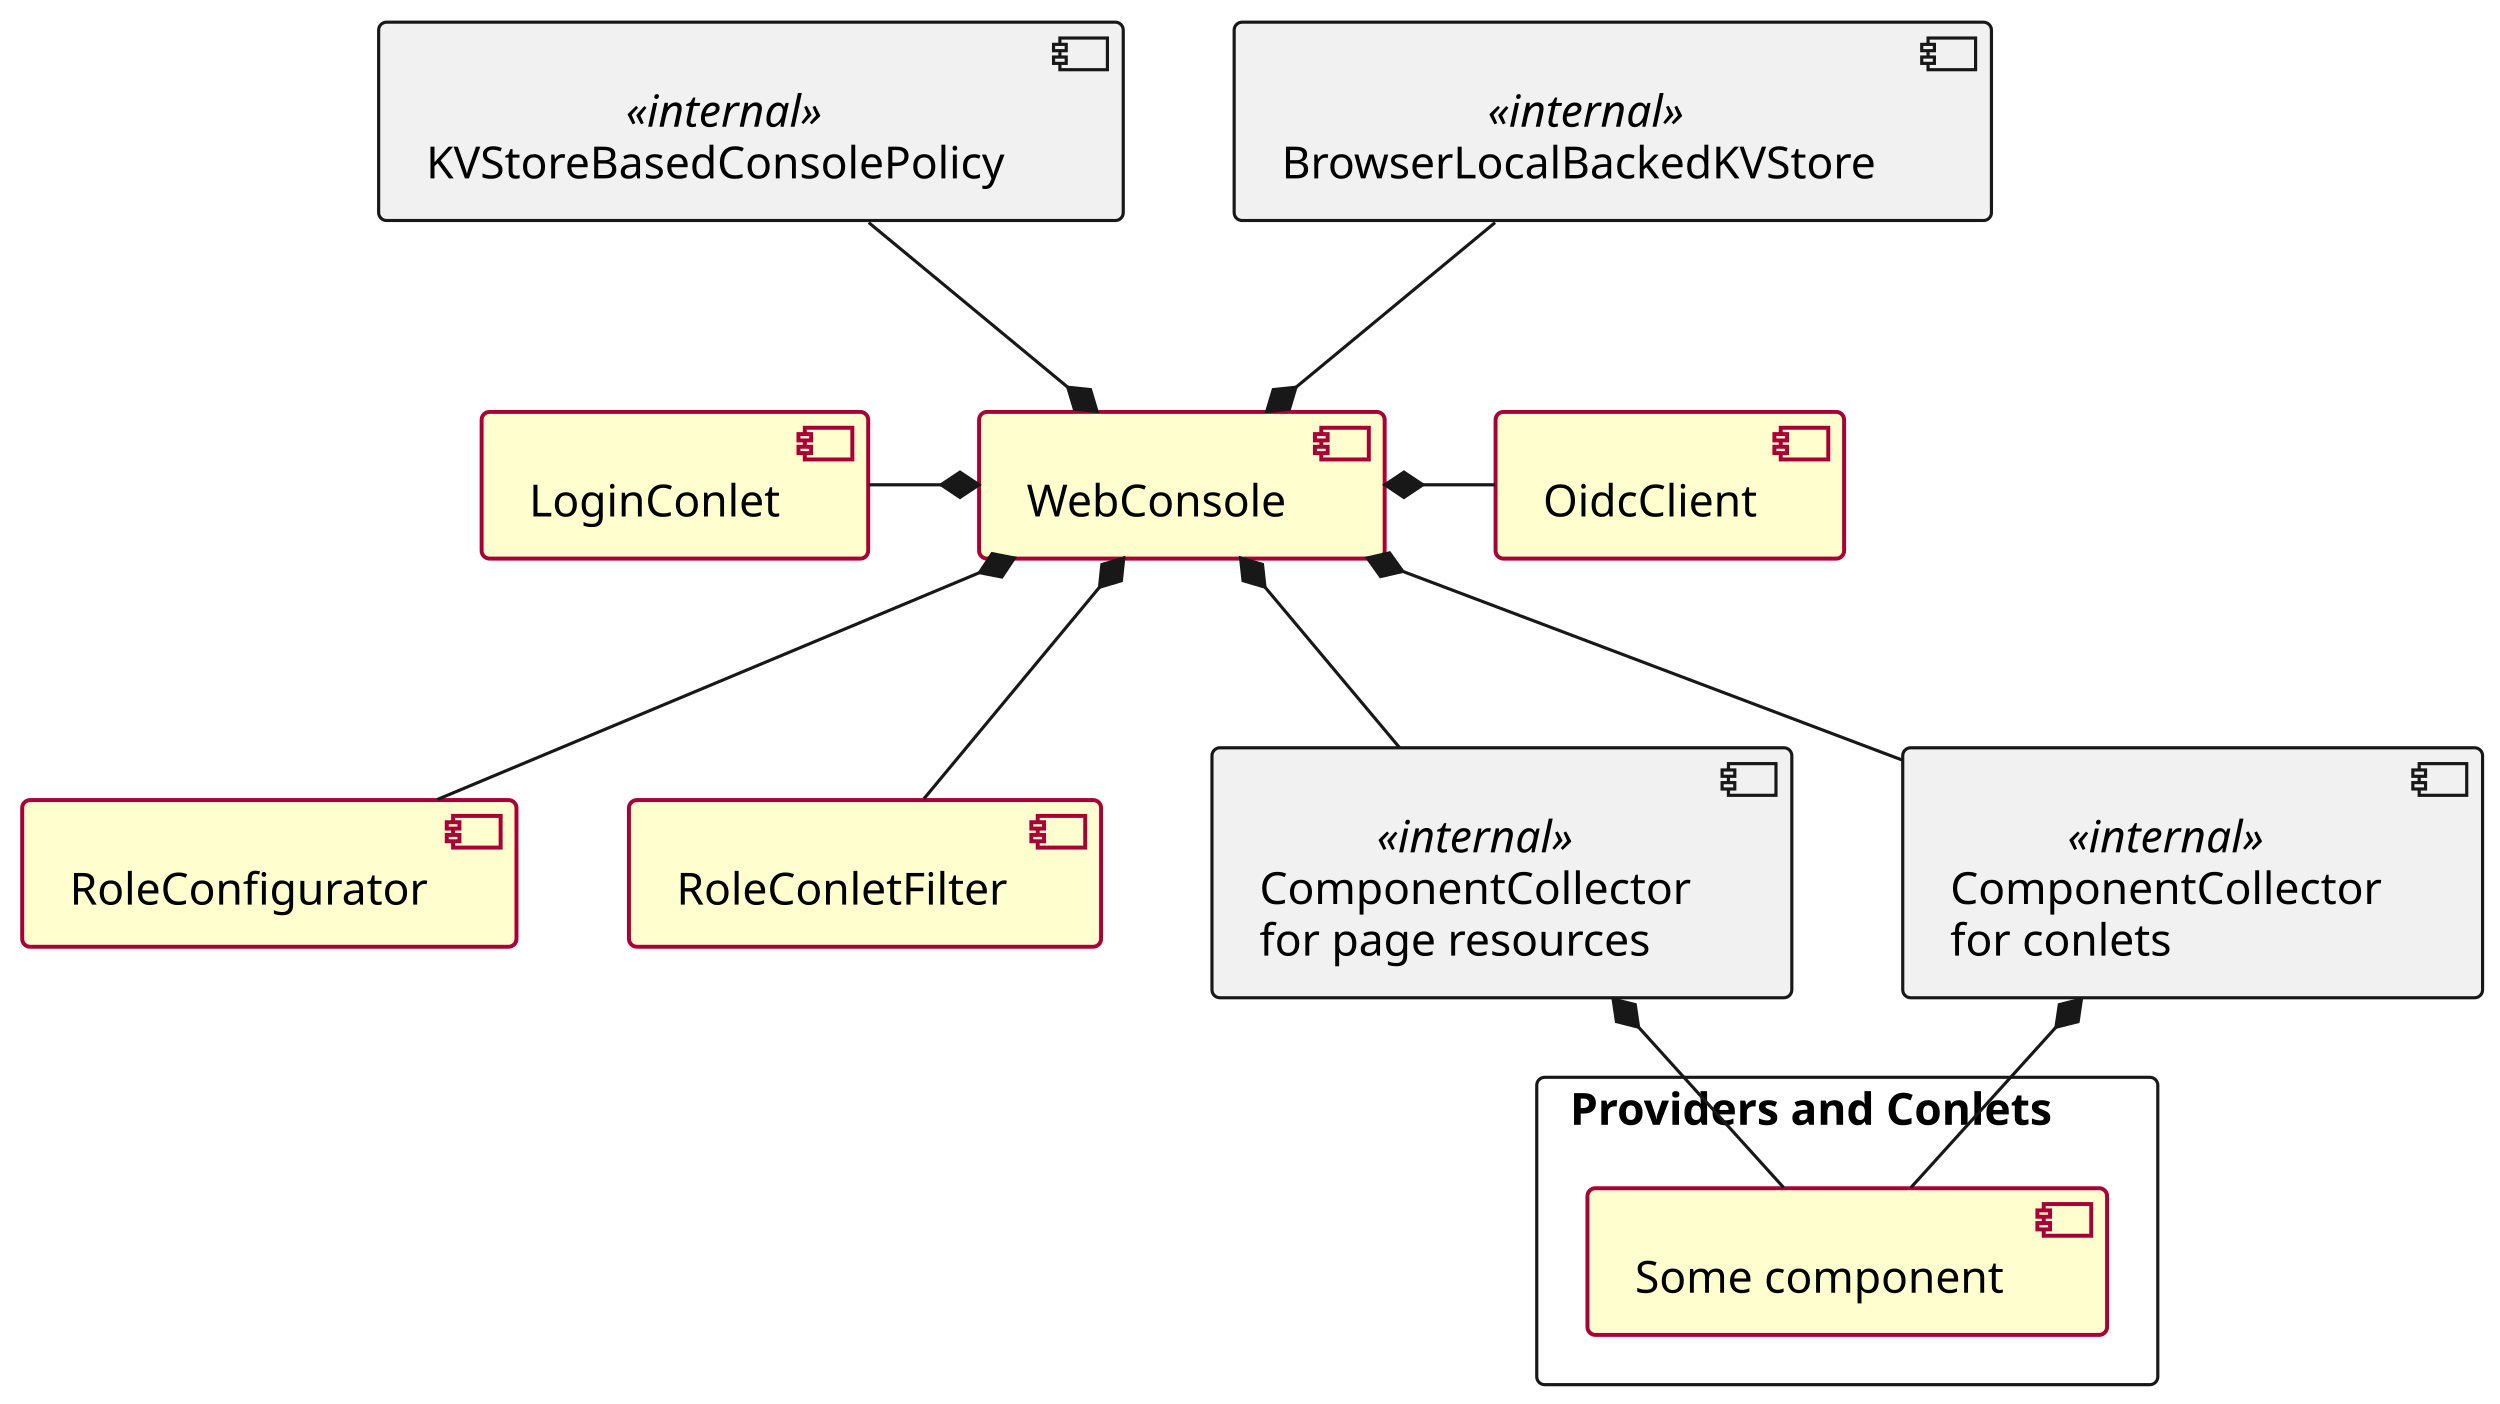
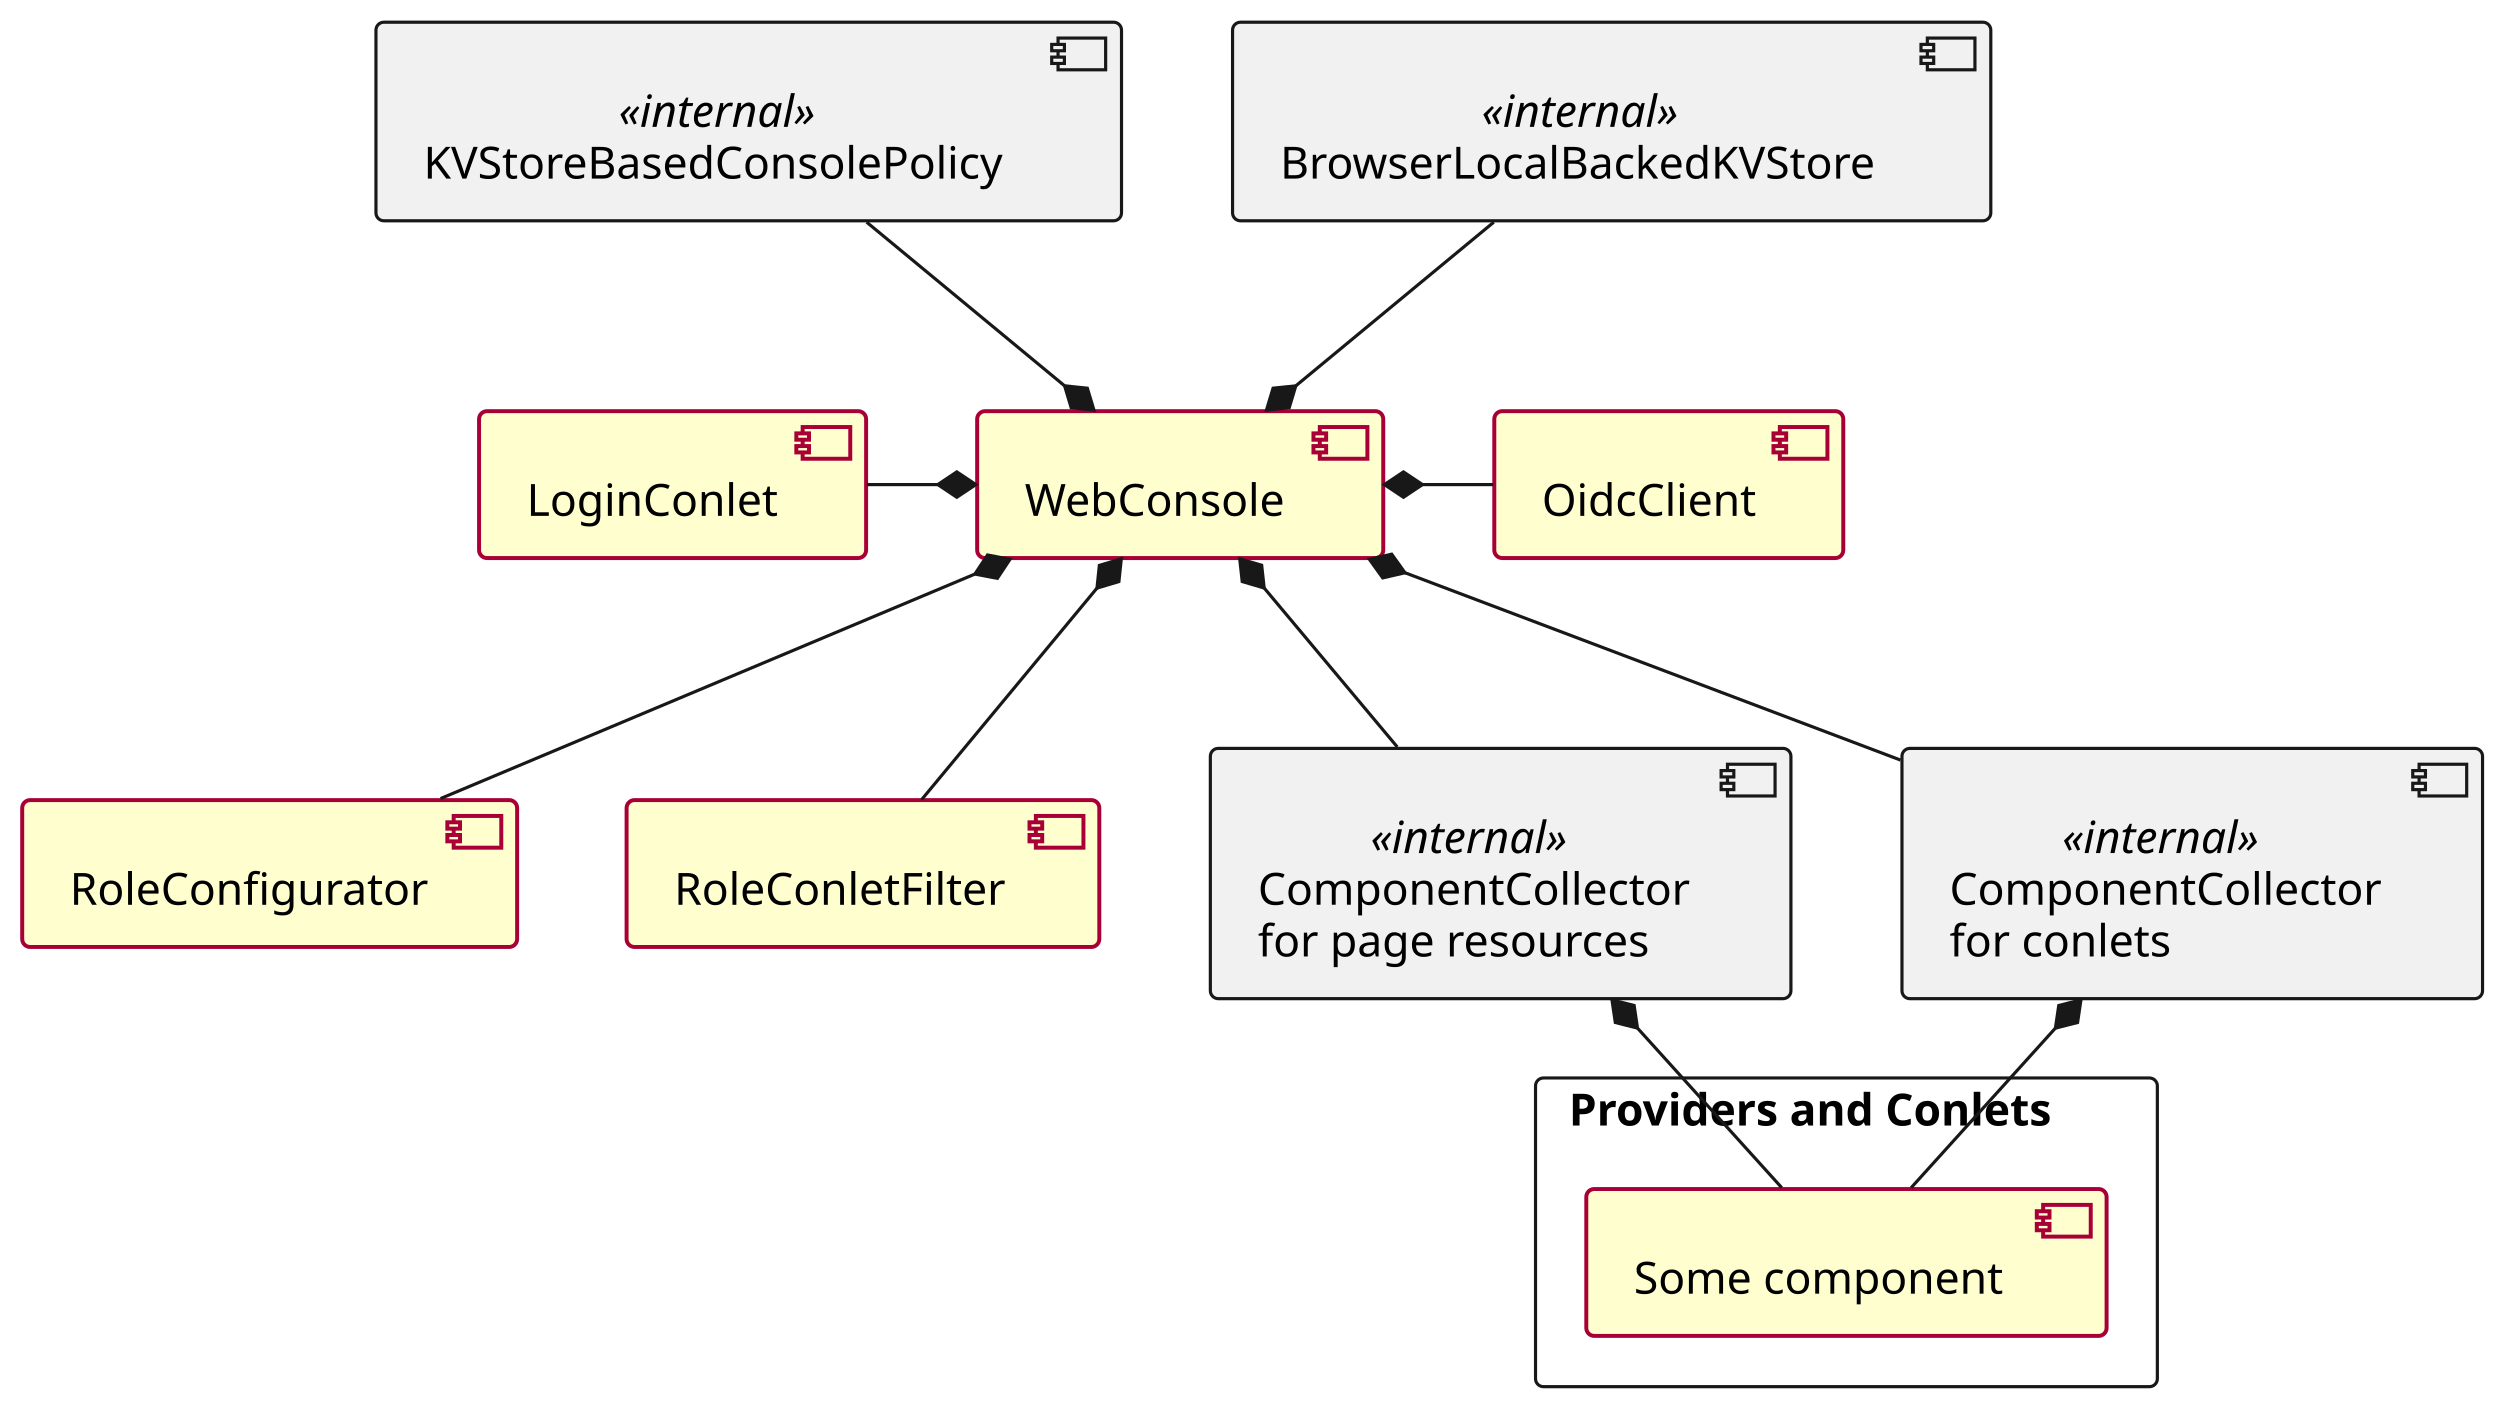
- <svg xmlns="http://www.w3.org/2000/svg" contentStyleType="text/css" height="443px" preserveAspectRatio="none" style="width:789px;height:443px;background:#FFFFFF;" version="1.1" viewBox="0 0 789 443" width="789px" zoomAndPan="magnify">
+ <svg xmlns="http://www.w3.org/2000/svg" contentStyleType="text/css" height="443px" preserveAspectRatio="none" style="width:788px;height:443px;background:#FFFFFF;" version="1.1" viewBox="0 0 788 443" width="788px" zoomAndPan="magnify">
  <defs />
  <g>
    <g id="cluster_Providers and Conlets">
-       <rect fill="none" height="97" rx="2.5" ry="2.5" style="stroke:#181818;stroke-width:1.0;" width="196" x="485" y="340" />
-       <text fill="#000000" font-family="sans-serif" font-size="14" font-weight="bold" lengthAdjust="spacing" textLength="175" x="495.5" y="354.995">Providers and Conlets</text>
+       <rect fill="none" height="97.3" rx="2.5" ry="2.5" style="stroke:#181818;stroke-width:1.0;" width="196" x="484" y="339.78" />
+       <text fill="#000000" font-family="sans-serif" font-size="14" font-weight="bold" lengthAdjust="spacing" textLength="175" x="494.5" y="354.775">Providers and Conlets</text>
    </g>
    <g id="elem_Some component">
-       <rect fill="#FEFECE" height="46.297" rx="2.5" ry="2.5" style="stroke:#A80036;stroke-width:1.25;" width="164" x="501" y="375" />
-       <rect fill="#FEFECE" height="10" style="stroke:#A80036;stroke-width:1.25;" width="15" x="645" y="380" />
-       <rect fill="#FEFECE" height="2" style="stroke:#A80036;stroke-width:1.25;" width="4" x="643" y="382" />
-       <rect fill="#FEFECE" height="2" style="stroke:#A80036;stroke-width:1.25;" width="4" x="643" y="386" />
-       <text fill="#000000" font-family="sans-serif" font-size="14" lengthAdjust="spacing" textLength="124" x="516" y="407.995">Some component</text>
+       <rect fill="#FEFECE" height="46.297" rx="2.5" ry="2.5" style="stroke:#A80036;stroke-width:1.25;" width="164" x="500" y="374.78" />
+       <rect fill="#FEFECE" height="10" style="stroke:#A80036;stroke-width:1.25;" width="15" x="644" y="379.78" />
+       <rect fill="#FEFECE" height="2" style="stroke:#A80036;stroke-width:1.25;" width="4" x="642" y="381.78" />
+       <rect fill="#FEFECE" height="2" style="stroke:#A80036;stroke-width:1.25;" width="4" x="642" y="385.78" />
+       <text fill="#000000" font-family="sans-serif" font-size="14" lengthAdjust="spacing" textLength="124" x="515" y="407.775">Some component</text>
    </g>
    <g id="elem_BrowserLocalBackedKVStore">
-       <rect fill="#F1F1F1" height="62.594" rx="2.5" ry="2.5" style="stroke:#181818;stroke-width:1.0;" width="239" x="389.5" y="7" />
-       <rect fill="#F1F1F1" height="10" style="stroke:#181818;stroke-width:1.0;" width="15" x="608.5" y="12" />
-       <rect fill="#F1F1F1" height="2" style="stroke:#181818;stroke-width:1.0;" width="4" x="606.5" y="14" />
-       <rect fill="#F1F1F1" height="2" style="stroke:#181818;stroke-width:1.0;" width="4" x="606.5" y="18" />
-       <text fill="#000000" font-family="sans-serif" font-size="14" font-style="italic" lengthAdjust="spacing" textLength="69" x="469.5" y="39.995">«internal»</text>
-       <text fill="#000000" font-family="sans-serif" font-size="14" lengthAdjust="spacing" textLength="199" x="404.5" y="56.292">BrowserLocalBackedKVStore</text>
+       <rect fill="#F1F1F1" height="62.594" rx="2.5" ry="2.5" style="stroke:#181818;stroke-width:1.0;" width="239" x="388.5" y="7" />
+       <rect fill="#F1F1F1" height="10" style="stroke:#181818;stroke-width:1.0;" width="15" x="607.5" y="12" />
+       <rect fill="#F1F1F1" height="2" style="stroke:#181818;stroke-width:1.0;" width="4" x="605.5" y="14" />
+       <rect fill="#F1F1F1" height="2" style="stroke:#181818;stroke-width:1.0;" width="4" x="605.5" y="18" />
+       <text fill="#000000" font-family="sans-serif" font-size="14" font-style="italic" lengthAdjust="spacing" textLength="72" x="467" y="39.995">«internal»</text>
+       <text fill="#000000" font-family="sans-serif" font-size="14" lengthAdjust="spacing" textLength="199" x="403.5" y="56.292">BrowserLocalBackedKVStore</text>
    </g>
    <g id="elem_WebConsole">
-       <rect fill="#FEFECE" height="46.297" rx="2.5" ry="2.5" style="stroke:#A80036;stroke-width:1.25;" width="128" x="309" y="130" />
-       <rect fill="#FEFECE" height="10" style="stroke:#A80036;stroke-width:1.25;" width="15" x="417" y="135" />
-       <rect fill="#FEFECE" height="2" style="stroke:#A80036;stroke-width:1.25;" width="4" x="415" y="137" />
-       <rect fill="#FEFECE" height="2" style="stroke:#A80036;stroke-width:1.25;" width="4" x="415" y="141" />
-       <text fill="#000000" font-family="sans-serif" font-size="14" lengthAdjust="spacing" textLength="88" x="324" y="162.995">WebConsole</text>
+       <rect fill="#FEFECE" height="46.297" rx="2.5" ry="2.5" style="stroke:#A80036;stroke-width:1.25;" width="128" x="308" y="129.6" />
+       <rect fill="#FEFECE" height="10" style="stroke:#A80036;stroke-width:1.25;" width="15" x="416" y="134.6" />
+       <rect fill="#FEFECE" height="2" style="stroke:#A80036;stroke-width:1.25;" width="4" x="414" y="136.6" />
+       <rect fill="#FEFECE" height="2" style="stroke:#A80036;stroke-width:1.25;" width="4" x="414" y="140.6" />
+       <text fill="#000000" font-family="sans-serif" font-size="14" lengthAdjust="spacing" textLength="88" x="323" y="162.595">WebConsole</text>
    </g>
    <g id="elem_KVStoreBasedConsolePolicy">
-       <rect fill="#F1F1F1" height="62.594" rx="2.5" ry="2.5" style="stroke:#181818;stroke-width:1.0;" width="235" x="119.5" y="7" />
-       <rect fill="#F1F1F1" height="10" style="stroke:#181818;stroke-width:1.0;" width="15" x="334.5" y="12" />
-       <rect fill="#F1F1F1" height="2" style="stroke:#181818;stroke-width:1.0;" width="4" x="332.5" y="14" />
-       <rect fill="#F1F1F1" height="2" style="stroke:#181818;stroke-width:1.0;" width="4" x="332.5" y="18" />
-       <text fill="#000000" font-family="sans-serif" font-size="14" font-style="italic" lengthAdjust="spacing" textLength="69" x="197.5" y="39.995">«internal»</text>
-       <text fill="#000000" font-family="sans-serif" font-size="14" lengthAdjust="spacing" textLength="195" x="134.5" y="56.292">KVStoreBasedConsolePolicy</text>
+       <rect fill="#F1F1F1" height="62.594" rx="2.5" ry="2.5" style="stroke:#181818;stroke-width:1.0;" width="235" x="118.5" y="7" />
+       <rect fill="#F1F1F1" height="10" style="stroke:#181818;stroke-width:1.0;" width="15" x="333.5" y="12" />
+       <rect fill="#F1F1F1" height="2" style="stroke:#181818;stroke-width:1.0;" width="4" x="331.5" y="14" />
+       <rect fill="#F1F1F1" height="2" style="stroke:#181818;stroke-width:1.0;" width="4" x="331.5" y="18" />
+       <text fill="#000000" font-family="sans-serif" font-size="14" font-style="italic" lengthAdjust="spacing" textLength="72" x="195" y="39.995">«internal»</text>
+       <text fill="#000000" font-family="sans-serif" font-size="14" lengthAdjust="spacing" textLength="195" x="133.5" y="56.292">KVStoreBasedConsolePolicy</text>
    </g>
    <g id="elem_RoleConfigurator">
-       <rect fill="#FEFECE" height="46.297" rx="2.5" ry="2.5" style="stroke:#A80036;stroke-width:1.25;" width="156" x="7" y="252.5" />
-       <rect fill="#FEFECE" height="10" style="stroke:#A80036;stroke-width:1.25;" width="15" x="143" y="257.5" />
-       <rect fill="#FEFECE" height="2" style="stroke:#A80036;stroke-width:1.25;" width="4" x="141" y="259.5" />
-       <rect fill="#FEFECE" height="2" style="stroke:#A80036;stroke-width:1.25;" width="4" x="141" y="263.5" />
-       <text fill="#000000" font-family="sans-serif" font-size="14" lengthAdjust="spacing" textLength="116" x="22" y="285.495">RoleConfigurator</text>
+       <rect fill="#FEFECE" height="46.297" rx="2.5" ry="2.5" style="stroke:#A80036;stroke-width:1.25;" width="156" x="7" y="252.19" />
+       <rect fill="#FEFECE" height="10" style="stroke:#A80036;stroke-width:1.25;" width="15" x="143" y="257.19" />
+       <rect fill="#FEFECE" height="2" style="stroke:#A80036;stroke-width:1.25;" width="4" x="141" y="259.19" />
+       <rect fill="#FEFECE" height="2" style="stroke:#A80036;stroke-width:1.25;" width="4" x="141" y="263.19" />
+       <text fill="#000000" font-family="sans-serif" font-size="14" lengthAdjust="spacing" textLength="116" x="22" y="285.185">RoleConfigurator</text>
    </g>
    <g id="elem_RoleConletFilter">
-       <rect fill="#FEFECE" height="46.297" rx="2.5" ry="2.5" style="stroke:#A80036;stroke-width:1.25;" width="149" x="198.5" y="252.5" />
-       <rect fill="#FEFECE" height="10" style="stroke:#A80036;stroke-width:1.25;" width="15" x="327.5" y="257.5" />
-       <rect fill="#FEFECE" height="2" style="stroke:#A80036;stroke-width:1.25;" width="4" x="325.5" y="259.5" />
-       <rect fill="#FEFECE" height="2" style="stroke:#A80036;stroke-width:1.25;" width="4" x="325.5" y="263.5" />
-       <text fill="#000000" font-family="sans-serif" font-size="14" lengthAdjust="spacing" textLength="109" x="213.5" y="285.495">RoleConletFilter</text>
+       <rect fill="#FEFECE" height="46.297" rx="2.5" ry="2.5" style="stroke:#A80036;stroke-width:1.25;" width="149" x="197.5" y="252.19" />
+       <rect fill="#FEFECE" height="10" style="stroke:#A80036;stroke-width:1.25;" width="15" x="326.5" y="257.19" />
+       <rect fill="#FEFECE" height="2" style="stroke:#A80036;stroke-width:1.25;" width="4" x="324.5" y="259.19" />
+       <rect fill="#FEFECE" height="2" style="stroke:#A80036;stroke-width:1.25;" width="4" x="324.5" y="263.19" />
+       <text fill="#000000" font-family="sans-serif" font-size="14" lengthAdjust="spacing" textLength="109" x="212.5" y="285.185">RoleConletFilter</text>
    </g>
    <g id="elem_LoginConlet">
-       <rect fill="#FEFECE" height="46.297" rx="2.5" ry="2.5" style="stroke:#A80036;stroke-width:1.25;" width="122" x="152" y="130" />
-       <rect fill="#FEFECE" height="10" style="stroke:#A80036;stroke-width:1.25;" width="15" x="254" y="135" />
-       <rect fill="#FEFECE" height="2" style="stroke:#A80036;stroke-width:1.25;" width="4" x="252" y="137" />
-       <rect fill="#FEFECE" height="2" style="stroke:#A80036;stroke-width:1.25;" width="4" x="252" y="141" />
-       <text fill="#000000" font-family="sans-serif" font-size="14" lengthAdjust="spacing" textLength="82" x="167" y="162.995">LoginConlet</text>
+       <rect fill="#FEFECE" height="46.297" rx="2.5" ry="2.5" style="stroke:#A80036;stroke-width:1.25;" width="122" x="151" y="129.6" />
+       <rect fill="#FEFECE" height="10" style="stroke:#A80036;stroke-width:1.25;" width="15" x="253" y="134.6" />
+       <rect fill="#FEFECE" height="2" style="stroke:#A80036;stroke-width:1.25;" width="4" x="251" y="136.6" />
+       <rect fill="#FEFECE" height="2" style="stroke:#A80036;stroke-width:1.25;" width="4" x="251" y="140.6" />
+       <text fill="#000000" font-family="sans-serif" font-size="14" lengthAdjust="spacing" textLength="82" x="166" y="162.595">LoginConlet</text>
    </g>
    <g id="elem_OidcClient">
-       <rect fill="#FEFECE" height="46.297" rx="2.5" ry="2.5" style="stroke:#A80036;stroke-width:1.25;" width="110" x="472" y="130" />
-       <rect fill="#FEFECE" height="10" style="stroke:#A80036;stroke-width:1.25;" width="15" x="562" y="135" />
-       <rect fill="#FEFECE" height="2" style="stroke:#A80036;stroke-width:1.25;" width="4" x="560" y="137" />
-       <rect fill="#FEFECE" height="2" style="stroke:#A80036;stroke-width:1.25;" width="4" x="560" y="141" />
-       <text fill="#000000" font-family="sans-serif" font-size="14" lengthAdjust="spacing" textLength="70" x="487" y="162.995">OidcClient</text>
+       <rect fill="#FEFECE" height="46.297" rx="2.5" ry="2.5" style="stroke:#A80036;stroke-width:1.25;" width="110" x="471" y="129.6" />
+       <rect fill="#FEFECE" height="10" style="stroke:#A80036;stroke-width:1.25;" width="15" x="561" y="134.6" />
+       <rect fill="#FEFECE" height="2" style="stroke:#A80036;stroke-width:1.25;" width="4" x="559" y="136.6" />
+       <rect fill="#FEFECE" height="2" style="stroke:#A80036;stroke-width:1.25;" width="4" x="559" y="140.6" />
+       <text fill="#000000" font-family="sans-serif" font-size="14" lengthAdjust="spacing" textLength="70" x="486" y="162.595">OidcClient</text>
    </g>
    <g id="elem_cpr">
-       <rect fill="#F1F1F1" height="78.891" rx="2.5" ry="2.5" style="stroke:#181818;stroke-width:1.0;" width="183" x="382.5" y="236" />
-       <rect fill="#F1F1F1" height="10" style="stroke:#181818;stroke-width:1.0;" width="15" x="545.5" y="241" />
-       <rect fill="#F1F1F1" height="2" style="stroke:#181818;stroke-width:1.0;" width="4" x="543.5" y="243" />
-       <rect fill="#F1F1F1" height="2" style="stroke:#181818;stroke-width:1.0;" width="4" x="543.5" y="247" />
-       <text fill="#000000" font-family="sans-serif" font-size="14" font-style="italic" lengthAdjust="spacing" textLength="69" x="434.5" y="268.995">«internal»</text>
-       <text fill="#000000" font-family="sans-serif" font-size="14" lengthAdjust="spacing" textLength="143" x="397.5" y="285.292">ComponentCollector</text>
-       <text fill="#000000" font-family="sans-serif" font-size="14" lengthAdjust="spacing" textLength="131" x="397.5" y="301.589">for page resources</text>
+       <rect fill="#F1F1F1" height="78.891" rx="2.5" ry="2.5" style="stroke:#181818;stroke-width:1.0;" width="183" x="381.5" y="235.89" />
+       <rect fill="#F1F1F1" height="10" style="stroke:#181818;stroke-width:1.0;" width="15" x="544.5" y="240.89" />
+       <rect fill="#F1F1F1" height="2" style="stroke:#181818;stroke-width:1.0;" width="4" x="542.5" y="242.89" />
+       <rect fill="#F1F1F1" height="2" style="stroke:#181818;stroke-width:1.0;" width="4" x="542.5" y="246.89" />
+       <text fill="#000000" font-family="sans-serif" font-size="14" font-style="italic" lengthAdjust="spacing" textLength="72" x="432" y="268.885">«internal»</text>
+       <text fill="#000000" font-family="sans-serif" font-size="14" lengthAdjust="spacing" textLength="143" x="396.5" y="285.182">ComponentCollector</text>
+       <text fill="#000000" font-family="sans-serif" font-size="14" lengthAdjust="spacing" textLength="131" x="396.5" y="301.479">for page resources</text>
    </g>
    <g id="elem_cc">
-       <rect fill="#F1F1F1" height="78.891" rx="2.5" ry="2.5" style="stroke:#181818;stroke-width:1.0;" width="183" x="600.5" y="236" />
-       <rect fill="#F1F1F1" height="10" style="stroke:#181818;stroke-width:1.0;" width="15" x="763.5" y="241" />
-       <rect fill="#F1F1F1" height="2" style="stroke:#181818;stroke-width:1.0;" width="4" x="761.5" y="243" />
-       <rect fill="#F1F1F1" height="2" style="stroke:#181818;stroke-width:1.0;" width="4" x="761.5" y="247" />
-       <text fill="#000000" font-family="sans-serif" font-size="14" font-style="italic" lengthAdjust="spacing" textLength="69" x="652.5" y="268.995">«internal»</text>
-       <text fill="#000000" font-family="sans-serif" font-size="14" lengthAdjust="spacing" textLength="143" x="615.5" y="285.292">ComponentCollector</text>
-       <text fill="#000000" font-family="sans-serif" font-size="14" lengthAdjust="spacing" textLength="73" x="615.5" y="301.589">for conlets</text>
+       <rect fill="#F1F1F1" height="78.891" rx="2.5" ry="2.5" style="stroke:#181818;stroke-width:1.0;" width="183" x="599.5" y="235.89" />
+       <rect fill="#F1F1F1" height="10" style="stroke:#181818;stroke-width:1.0;" width="15" x="762.5" y="240.89" />
+       <rect fill="#F1F1F1" height="2" style="stroke:#181818;stroke-width:1.0;" width="4" x="760.5" y="242.89" />
+       <rect fill="#F1F1F1" height="2" style="stroke:#181818;stroke-width:1.0;" width="4" x="760.5" y="246.89" />
+       <text fill="#000000" font-family="sans-serif" font-size="14" font-style="italic" lengthAdjust="spacing" textLength="72" x="650" y="268.885">«internal»</text>
+       <text fill="#000000" font-family="sans-serif" font-size="14" lengthAdjust="spacing" textLength="143" x="614.5" y="285.182">ComponentCollector</text>
+       <text fill="#000000" font-family="sans-serif" font-size="14" lengthAdjust="spacing" textLength="73" x="614.5" y="301.479">for conlets</text>
    </g>
    <g id="link_BrowserLocalBackedKVStore_WebConsole">
-       <path d="M471.84,70.24 C449.03,89.11 429.595,105.18 409.015,122.21 " fill="none" id="BrowserLocalBackedKVStore-to-WebConsole" style="stroke:#181818;stroke-width:1.0;" />
-       <polygon fill="#181818" points="399.77,129.86,406.943,129.117,409.015,122.21,401.842,122.953,399.77,129.86" style="stroke:#181818;stroke-width:1.0;" />
+       <path d="M470.84,70.02 C448.19,88.75 429,104.626 408.44,121.616 " fill="none" id="BrowserLocalBackedKVStore-to-WebConsole" style="stroke:#181818;stroke-width:1.0;" />
+       <polygon fill="#181818" points="399.19,129.26,406.363,128.521,408.44,121.616,401.267,122.355,399.19,129.26" style="stroke:#181818;stroke-width:1.0;" />
    </g>
    <g id="link_KVStoreBasedConsolePolicy_WebConsole">
-       <path d="M274.16,70.24 C296.97,89.11 316.405,105.18 336.985,122.21 " fill="none" id="KVStoreBasedConsolePolicy-to-WebConsole" style="stroke:#181818;stroke-width:1.0;" />
-       <polygon fill="#181818" points="346.23,129.86,344.158,122.953,336.985,122.21,339.057,129.117,346.23,129.86" style="stroke:#181818;stroke-width:1.0;" />
+       <path d="M273.16,70.02 C295.81,88.75 315,104.626 335.56,121.616 " fill="none" id="KVStoreBasedConsolePolicy-to-WebConsole" style="stroke:#181818;stroke-width:1.0;" />
+       <polygon fill="#181818" points="344.81,129.26,342.733,122.355,335.56,121.616,337.637,128.521,344.81,129.26" style="stroke:#181818;stroke-width:1.0;" />
    </g>
    <g id="link_WebConsole_RoleConfigurator">
-       <path d="M309.11,180.732 C257.3,202.412 189.83,230.64 137.98,252.33 " fill="none" id="WebConsole-backto-RoleConfigurator" style="stroke:#181818;stroke-width:1.0;" />
-       <polygon fill="#181818" points="320.18,176.1,313.101,174.726,309.11,180.732,316.189,182.106,320.18,176.1" style="stroke:#181818;stroke-width:1.0;" />
+       <path d="M307.287,180.939 C256.027,202.479 190.21,230.13 138.87,251.7 " fill="none" id="WebConsole-backto-RoleConfigurator" style="stroke:#181818;stroke-width:1.0;" />
+       <polygon fill="#181818" points="318.35,176.29,311.269,174.927,307.287,180.939,314.368,182.302,318.35,176.29" style="stroke:#181818;stroke-width:1.0;" />
    </g>
    <g id="link_WebConsole_RoleConletFilter">
-       <path d="M346.998,185.335 C329.068,206.945 309.57,230.43 291.56,252.13 " fill="none" id="WebConsole-backto-RoleConletFilter" style="stroke:#181818;stroke-width:1.0;" />
-       <polygon fill="#181818" points="354.66,176.1,347.75,178.163,346.998,185.335,353.907,183.272,354.66,176.1" style="stroke:#181818;stroke-width:1.0;" />
+       <path d="M345.768,185.375 C327.798,207.035 308.4,230.44 290.48,252.06 " fill="none" id="WebConsole-backto-RoleConletFilter" style="stroke:#181818;stroke-width:1.0;" />
+       <polygon fill="#181818" points="353.43,176.14,346.521,178.204,345.768,185.375,352.677,183.312,353.43,176.14" style="stroke:#181818;stroke-width:1.0;" />
    </g>
    <g id="link_LoginConlet_WebConsole">
-       <path d="M274.25,153 C285.82,153 285.39,153 296.97,153 " fill="none" id="LoginConlet-to-WebConsole" style="stroke:#181818;stroke-width:1.0;" />
-       <polygon fill="#181818" points="308.97,153,302.97,149,296.97,153,302.97,157,308.97,153" style="stroke:#181818;stroke-width:1.0;" />
+       <path d="M273.25,152.74 C284.69,152.74 284.14,152.74 295.58,152.74 " fill="none" id="LoginConlet-to-WebConsole" style="stroke:#181818;stroke-width:1.0;" />
+       <polygon fill="#181818" points="307.58,152.74,301.58,148.74,295.58,152.74,301.58,156.74,307.58,152.74" style="stroke:#181818;stroke-width:1.0;" />
    </g>
    <g id="link_WebConsole_OidcClient">
-       <path d="M449.07,153 C460.66,153 460.25,153 471.85,153 " fill="none" id="WebConsole-backto-OidcClient" style="stroke:#181818;stroke-width:1.0;" />
-       <polygon fill="#181818" points="437.07,153,443.07,157,449.07,153,443.07,149,437.07,153" style="stroke:#181818;stroke-width:1.0;" />
+       <path d="M448.37,152.74 C459.8,152.74 459.24,152.74 470.68,152.74 " fill="none" id="WebConsole-backto-OidcClient" style="stroke:#181818;stroke-width:1.0;" />
+       <polygon fill="#181818" points="436.37,152.74,442.37,156.74,448.37,152.74,442.37,148.74,436.37,152.74" style="stroke:#181818;stroke-width:1.0;" />
    </g>
    <g id="link_WebConsole_cpr">
-       <path d="M399.227,185.298 C413.237,202.018 425.12,216.18 441.69,235.95 " fill="none" id="WebConsole-backto-cpr" style="stroke:#181818;stroke-width:1.0;" />
-       <polygon fill="#181818" points="391.52,176.1,392.308,183.268,399.227,185.298,398.44,178.13,391.52,176.1" style="stroke:#181818;stroke-width:1.0;" />
+       <path d="M398.465,185.34 C412.385,201.96 424.01,215.84 440.43,235.45 " fill="none" id="WebConsole-backto-cpr" style="stroke:#181818;stroke-width:1.0;" />
+       <polygon fill="#181818" points="390.76,176.14,391.546,183.308,398.465,185.34,397.679,178.171,390.76,176.14" style="stroke:#181818;stroke-width:1.0;" />
    </g>
    <g id="link_WebConsole_cc">
-       <path d="M442.735,180.342 C489.945,198.182 546,219.35 600.35,239.88 " fill="none" id="WebConsole-backto-cc" style="stroke:#181818;stroke-width:1.0;" />
-       <polygon fill="#181818" points="431.51,176.1,435.709,181.963,442.735,180.342,438.537,174.479,431.51,176.1" style="stroke:#181818;stroke-width:1.0;" />
+       <path d="M442.855,180.533 C489.915,198.323 545.18,219.21 599.05,239.58 " fill="none" id="WebConsole-backto-cc" style="stroke:#181818;stroke-width:1.0;" />
+       <polygon fill="#181818" points="431.63,176.29,435.828,182.153,442.855,180.533,438.657,174.67,431.63,176.29" style="stroke:#181818;stroke-width:1.0;" />
    </g>
    <g id="link_cpr_Some component">
-       <path d="M517.139,324.19 C534.939,343.87 547.86,358.16 562.91,374.8 " fill="none" id="cpr-backto-Some component" style="stroke:#181818;stroke-width:1.0;" />
-       <polygon fill="#181818" points="509.09,315.29,510.148,322.423,517.139,324.19,516.081,317.057,509.09,315.29" style="stroke:#181818;stroke-width:1.0;" />
+       <path d="M516.136,324.062 C533.806,343.613 546.57,357.73 561.6,374.36 " fill="none" id="cpr-backto-Some component" style="stroke:#181818;stroke-width:1.0;" />
+       <polygon fill="#181818" points="508.09,315.16,509.146,322.293,516.136,324.062,515.081,316.929,508.09,315.16" style="stroke:#181818;stroke-width:1.0;" />
    </g>
    <g id="link_cc_Some component">
-       <path d="M648.861,324.19 C631.061,343.87 618.14,358.16 603.09,374.8 " fill="none" id="cc-backto-Some component" style="stroke:#181818;stroke-width:1.0;" />
-       <polygon fill="#181818" points="656.91,315.29,649.919,317.057,648.861,324.19,655.852,322.423,656.91,315.29" style="stroke:#181818;stroke-width:1.0;" />
+       <path d="M647.864,324.062 C630.194,343.613 617.43,357.73 602.4,374.36 " fill="none" id="cc-backto-Some component" style="stroke:#181818;stroke-width:1.0;" />
+       <polygon fill="#181818" points="655.91,315.16,648.919,316.929,647.864,324.062,654.854,322.293,655.91,315.16" style="stroke:#181818;stroke-width:1.0;" />
    </g>
  </g>
</svg>
